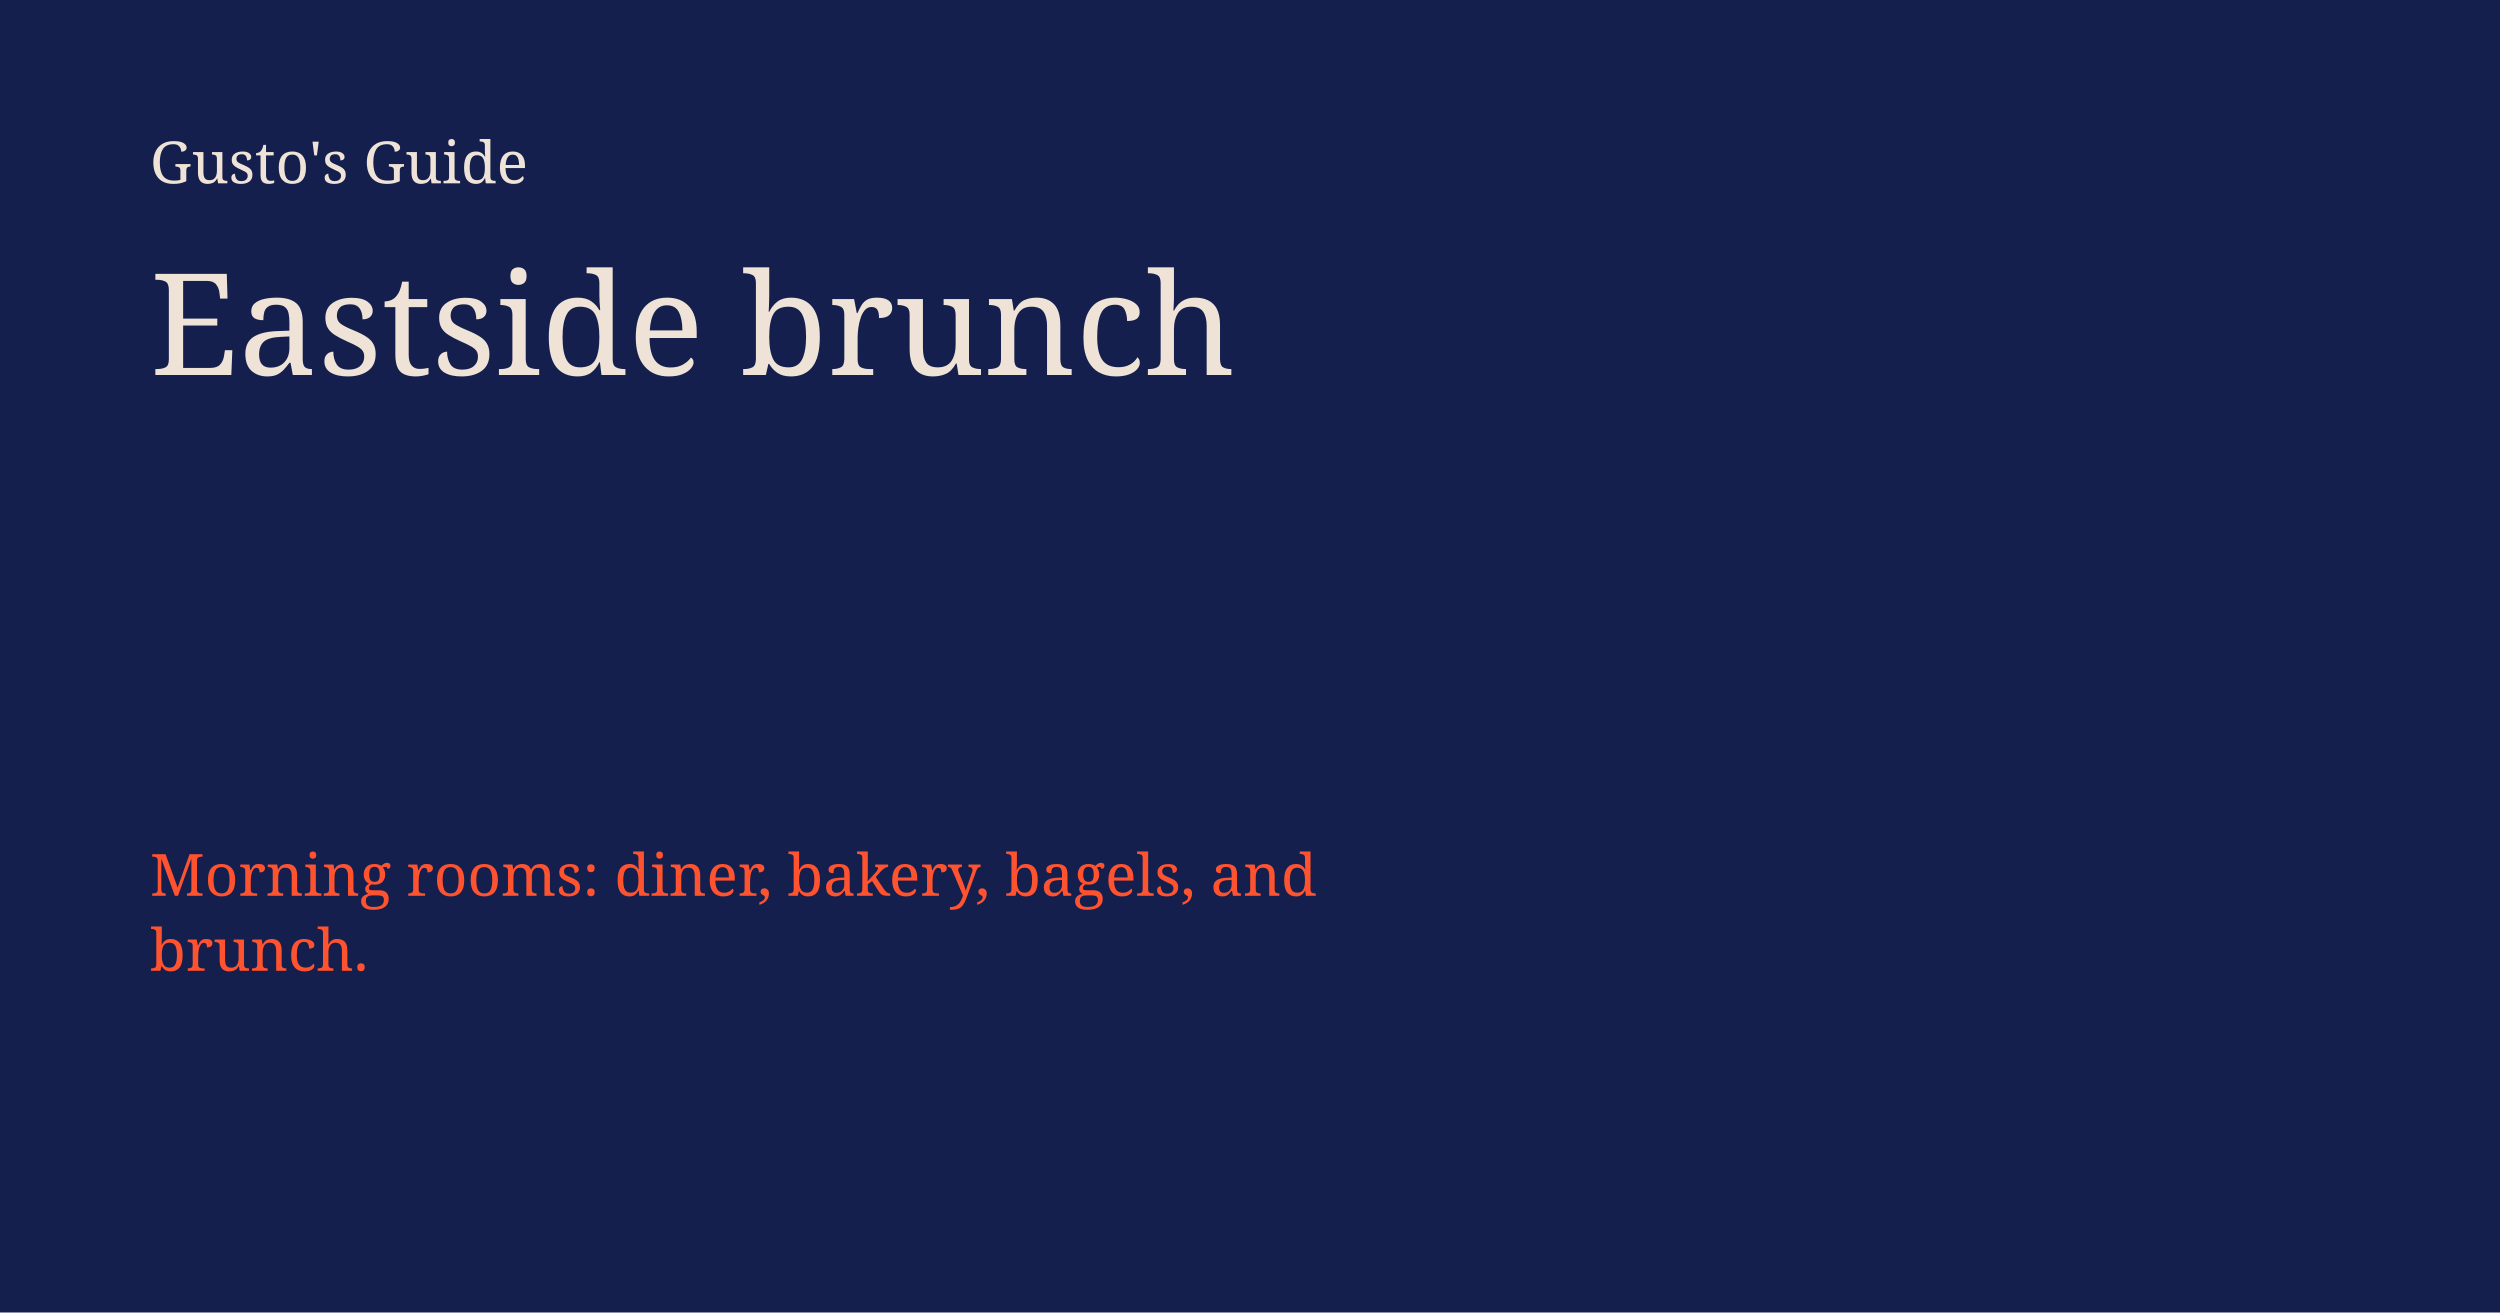
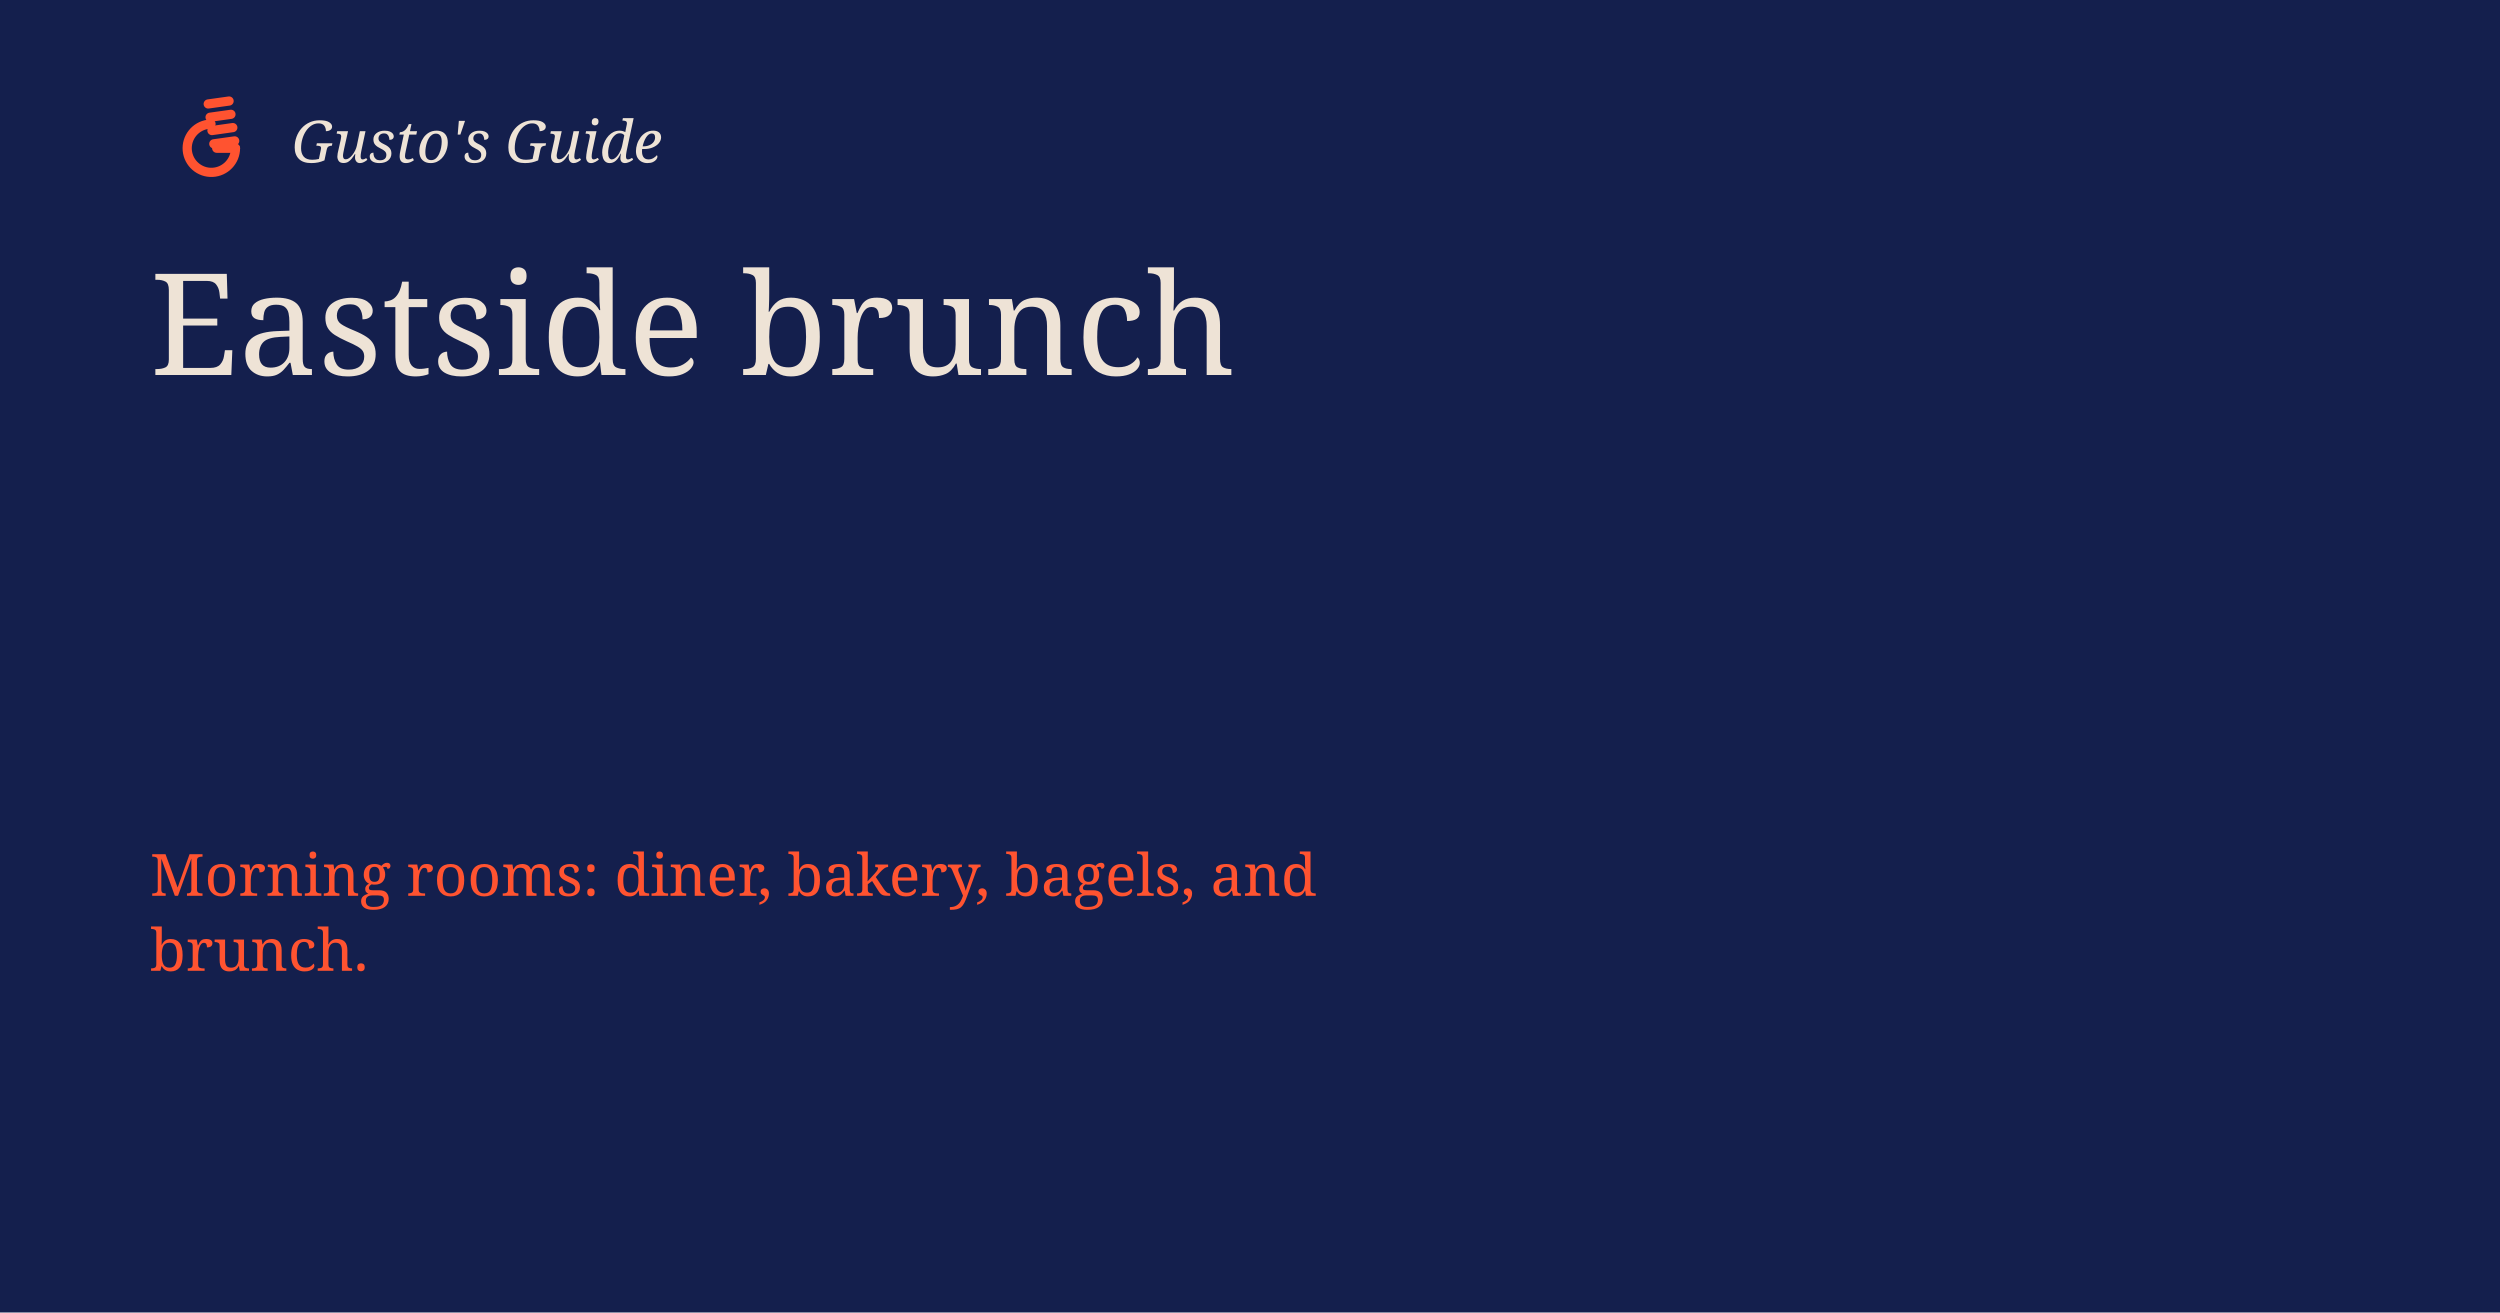
<svg xmlns="http://www.w3.org/2000/svg" width="1200" height="630" viewBox="0 0 1200 630">
  <rect width="1200" height="630" fill="#141F4D" />
-   <text x="72" y="88" fill="#EEE3D6" font-family="Georgia, serif" font-size="28">Gusto's Guide</text>
+   <g transform="translate(72 36) scale(0.92)">
+     <g transform="translate(9.6 -0.99)" fill="none" stroke="#FF5330" stroke-width="4.8" stroke-linecap="round" stroke-linejoin="round">
+       <path d="M 35 39.2 A 12.6 12.6 0 1 1 20.65 26.72 L 22.23 26.5" />
+       <path d="M 35 39.2 L 25.2 39.2" />
+       <path d="M 20.77 16.1 L 31.66 14.57 M 21.74 23.03 L 32.64 21.5 M 22.72 29.97 L 33.61 28.43 M 23.69 36.9 L 34.59 35.37" />
+     </g>
+   </g>
+   <text x="140" y="78" fill="#EEE3D6" font-family="Georgia, serif" font-size="28" font-style="italic">Gusto's Guide</text>
  <text x="72" y="180" fill="#EEE3D6" font-family="Georgia, serif" font-size="68">Eastside brunch</text>
  <text x="72" y="430" fill="#FF5330" font-family="Georgia, serif" font-size="28">Morning rooms: diner, bakery, bagels, and</text>
  <text x="72" y="466" fill="#FF5330" font-family="Georgia, serif" font-size="28">brunch.</text>
</svg>
